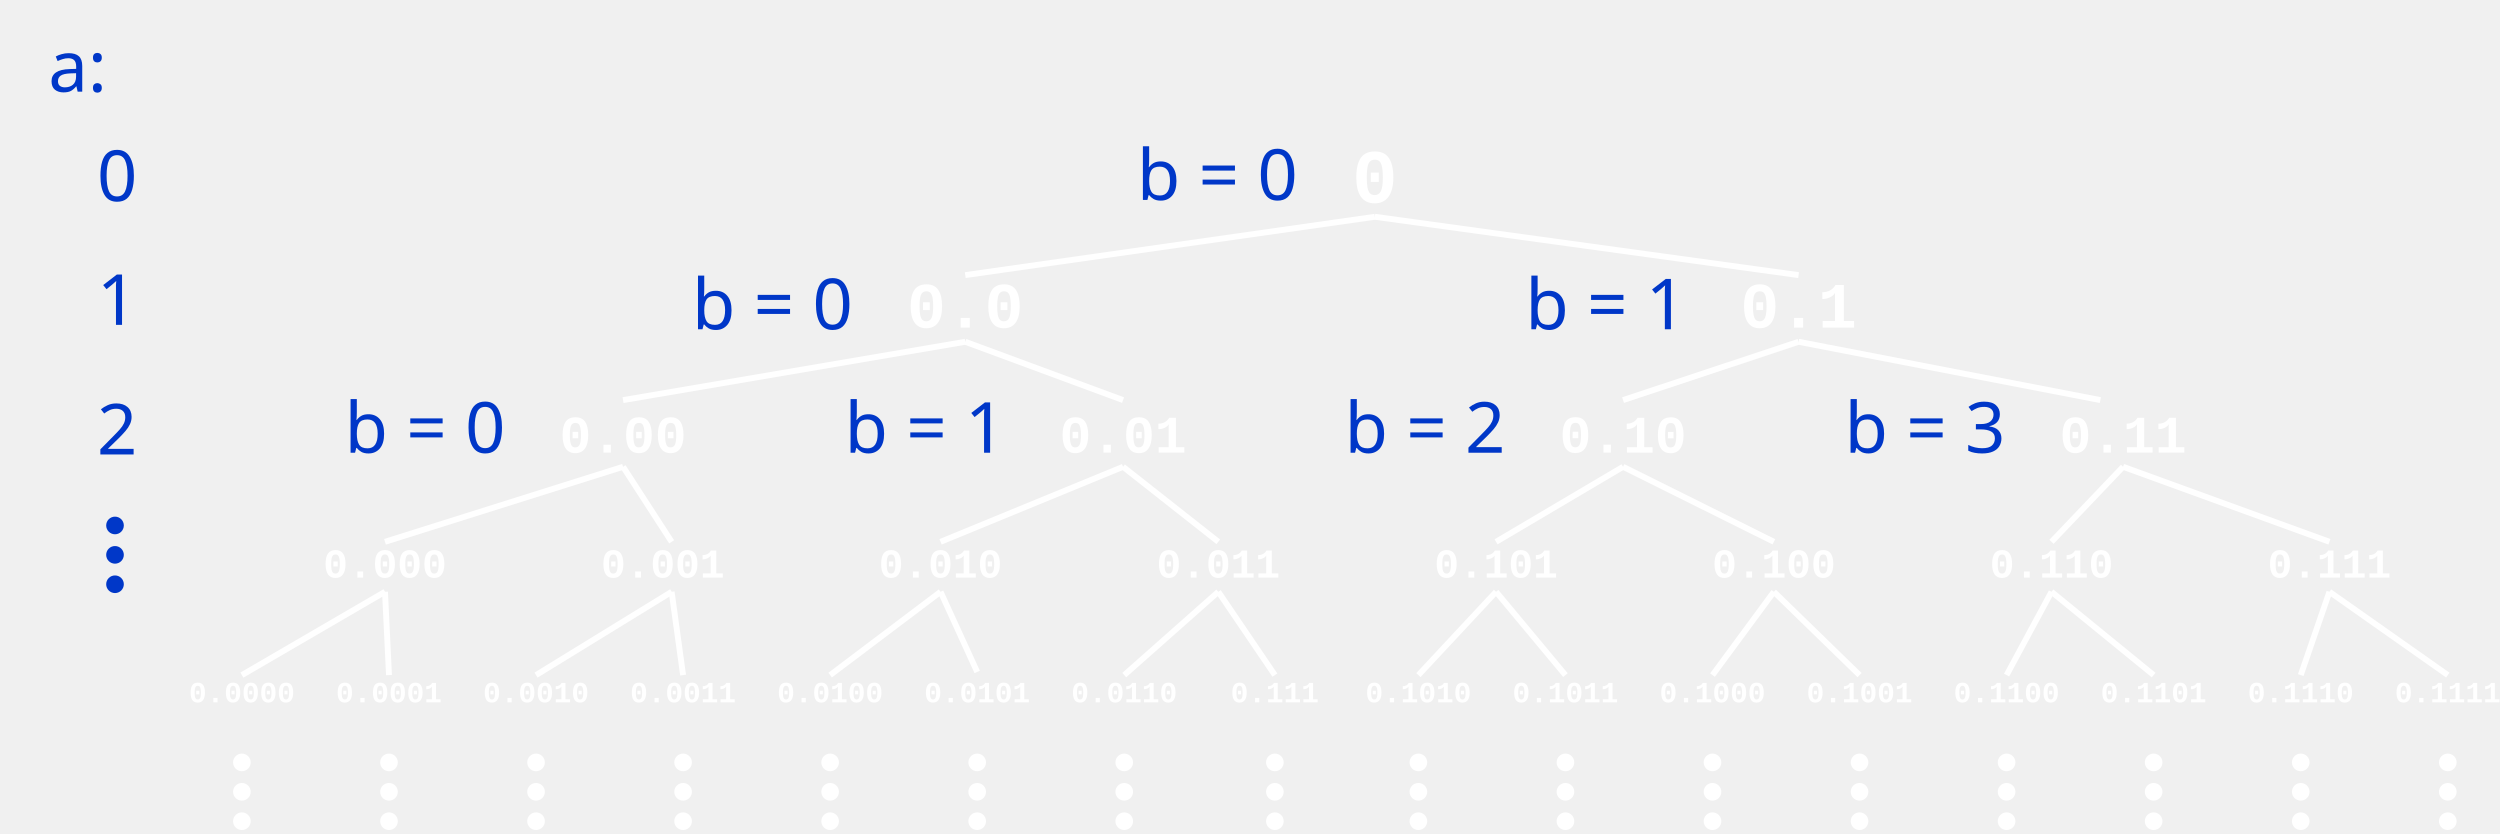
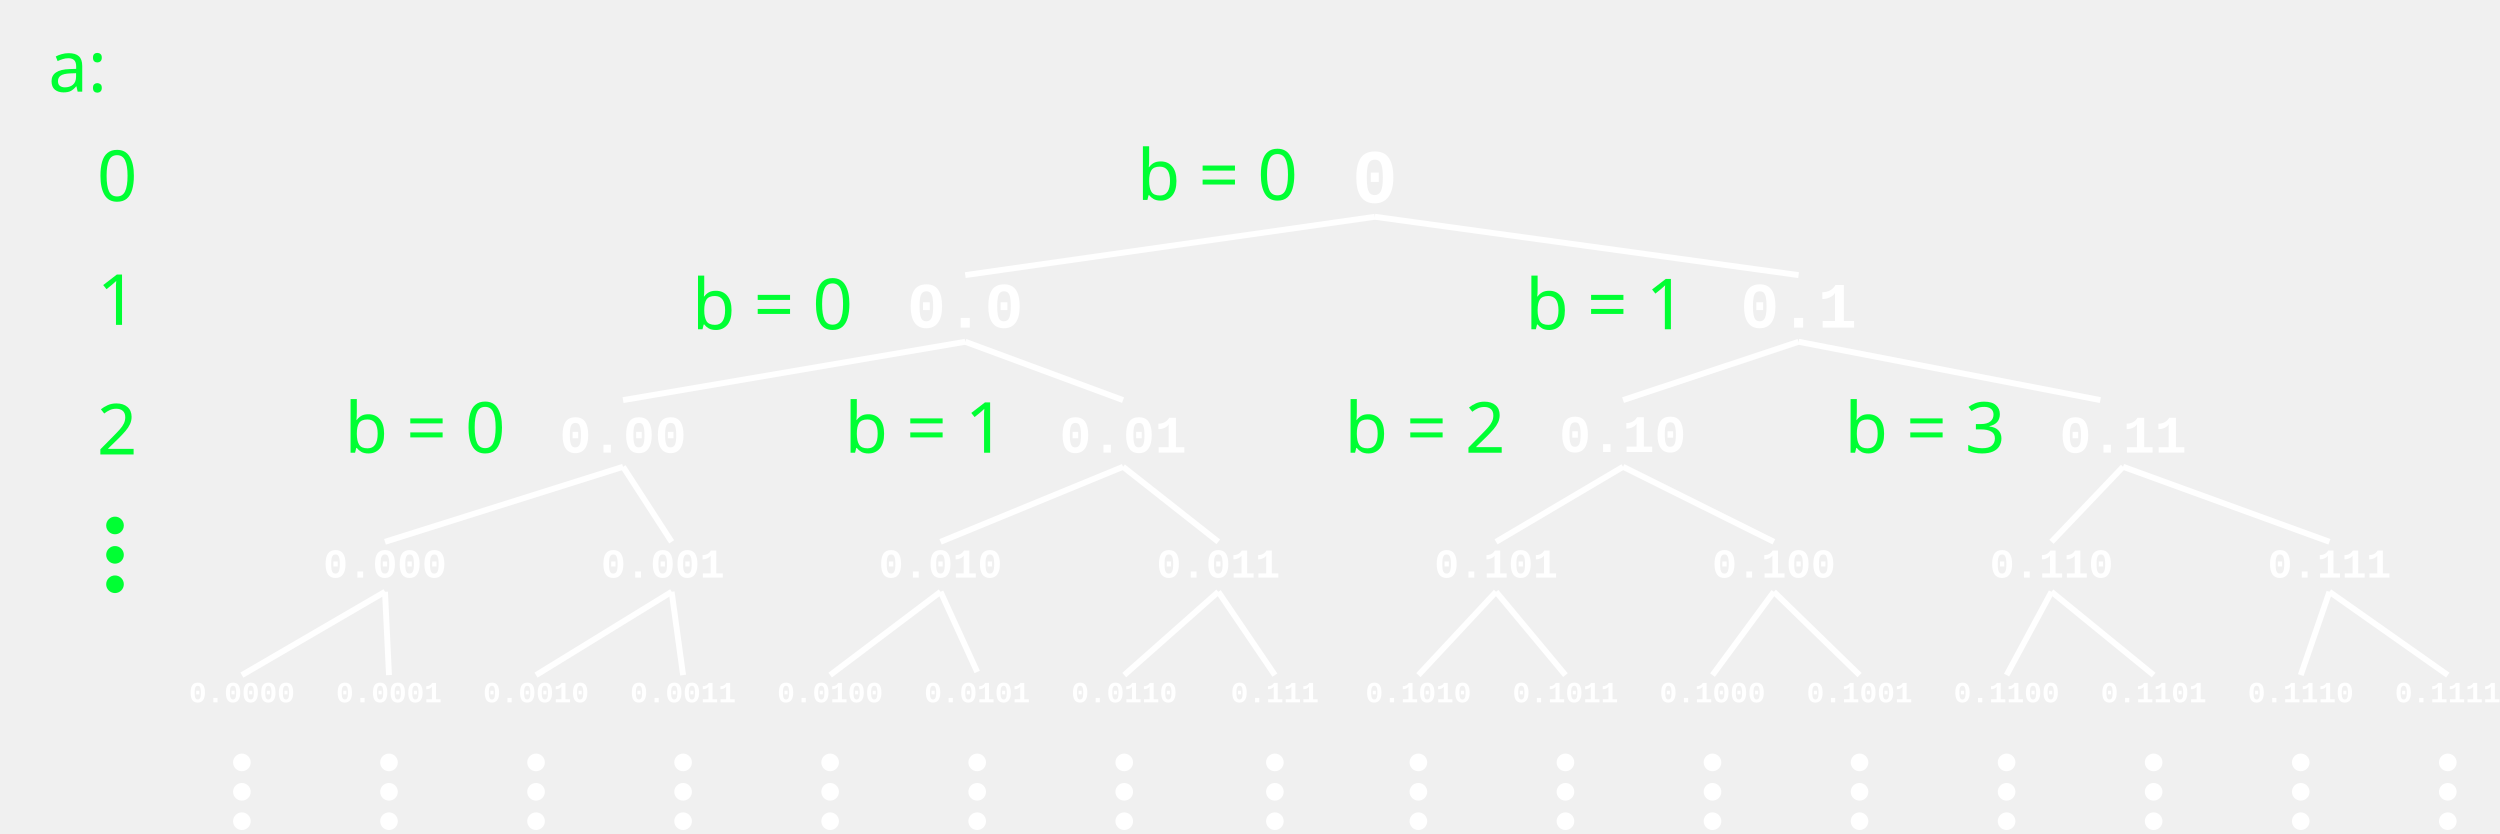
<svg xmlns="http://www.w3.org/2000/svg" id="Layer_1" data-name="Layer 1" viewBox="0 0 425.2 141.73">
  <defs>
-     <style>.cls-1{font-size:13px;}.cls-1,.cls-2,.cls-3,.cls-4,.cls-5,.cls-6{fill:#fff;}.cls-1,.cls-2,.cls-3,.cls-4,.cls-5{font-family:CourierNewPS-BoldMT, Courier New;font-weight:700;}.cls-2{font-size:11px;}.cls-3{font-size:9px;}.cls-4{font-size:7px;}.cls-5{font-size:5px;}.cls-7{fill:none;stroke:#fff;stroke-miterlimit:10;}.cls-8{font-size:12px;font-family:MyriadPro-Regular, Myriad Pro;}.cls-8,.cls-9{fill:#0037c8;}</style>
+     <style>.cls-1{font-size:13px;}.cls-1,.cls-2,.cls-3,.cls-4,.cls-5,.cls-6{fill:#fff;}.cls-1,.cls-2,.cls-3,.cls-4,.cls-5{font-family:CourierNewPS-BoldMT, Courier New;font-weight:700;}.cls-2{font-size:11px;}.cls-3{font-size:9px;}.cls-4{font-size:7px;}.cls-5{font-size:5px;}.cls-7{fill:none;stroke:#fff;stroke-miterlimit:10;}.cls-8{font-size:12px;font-family:MyriadPro-Regular, Myriad Pro;}.cls-8,.cls-9{fill:#0f3;}</style>
  </defs>
  <text class="cls-1" transform="translate(229.93 34.46)">0</text>
  <text class="cls-2" transform="translate(154.26 55.72)">0.0</text>
  <text class="cls-2" transform="translate(296 55.72)">0.1</text>
  <text class="cls-3" transform="translate(95.17 76.98)">0.00</text>
  <text class="cls-3" transform="translate(180.21 76.98)">0.01</text>
-   <text class="cls-3" transform="translate(265.25 76.96) rotate(0.1)">0.10</text>
+   <text class="cls-3" transform="matrix(1, 0, 0, 1, 265.19, 76.88)">0.10</text>
  <text class="cls-3" transform="translate(350.29 76.98)">0.11</text>
  <text class="cls-4" transform="translate(54.97 98.24)">0.000</text>
  <text class="cls-4" transform="translate(102.22 98.24)">0.001</text>
  <text class="cls-4" transform="translate(149.46 98.24)">0.010</text>
  <text class="cls-4" transform="translate(291.2 98.24)">0.100</text>
  <text class="cls-4" transform="translate(243.95 98.24)">0.101</text>
  <text class="cls-4" transform="translate(338.42 98.24)">0.110</text>
  <text class="cls-4" transform="translate(385.68 98.24)">0.111</text>
  <text class="cls-4" transform="translate(196.71 98.24)">0.011</text>
  <text class="cls-5" transform="translate(32.14 119.45)">0.0000</text>
  <text class="cls-5" transform="translate(57.15 119.45)">0.0001</text>
  <text class="cls-5" transform="translate(82.17 119.45)">0.0010</text>
  <text class="cls-5" transform="translate(107.18 119.45)">0.0011</text>
  <text class="cls-5" transform="translate(132.19 119.45)">0.0100</text>
  <text class="cls-5" transform="translate(157.2 119.45)">0.0101</text>
  <text class="cls-5" transform="translate(182.21 119.45)">0.0110</text>
  <text class="cls-5" transform="translate(209.32 119.45)">0.111</text>
  <text class="cls-5" transform="translate(257.25 119.45)">0.1011</text>
  <text class="cls-5" transform="translate(232.24 119.45)">0.1010</text>
  <text class="cls-5" transform="translate(282.26 119.45)">0.1000</text>
  <text class="cls-5" transform="translate(307.27 119.45)">0.1001</text>
  <text class="cls-5" transform="translate(332.28 119.45)">0.1100</text>
  <text class="cls-5" transform="translate(357.29 119.45)">0.1101</text>
  <text class="cls-5" transform="translate(382.31 119.45)">0.1110</text>
  <text class="cls-5" transform="translate(407.32 119.45)">0.1111</text>
  <circle class="cls-6" cx="41.14" cy="129.67" r="1.5" />
  <circle class="cls-6" cx="41.14" cy="134.67" r="1.5" />
  <circle class="cls-6" cx="41.14" cy="139.67" r="1.5" />
  <circle class="cls-6" cx="66.16" cy="129.67" r="1.5" />
  <circle class="cls-6" cx="66.16" cy="134.67" r="1.5" />
  <circle class="cls-6" cx="66.16" cy="139.67" r="1.5" />
  <circle class="cls-6" cx="91.17" cy="129.67" r="1.5" />
  <circle class="cls-6" cx="91.17" cy="134.67" r="1.5" />
  <circle class="cls-6" cx="91.17" cy="139.67" r="1.5" />
  <circle class="cls-6" cx="116.18" cy="129.67" r="1.5" />
  <circle class="cls-6" cx="116.18" cy="134.67" r="1.5" />
  <circle class="cls-6" cx="116.18" cy="139.67" r="1.5" />
  <circle class="cls-6" cx="141.19" cy="129.67" r="1.5" />
  <circle class="cls-6" cx="141.19" cy="134.67" r="1.5" />
  <circle class="cls-6" cx="141.19" cy="139.67" r="1.5" />
  <circle class="cls-6" cx="166.2" cy="129.67" r="1.5" />
  <circle class="cls-6" cx="166.2" cy="134.67" r="1.5" />
  <circle class="cls-6" cx="166.2" cy="139.67" r="1.5" />
  <circle class="cls-6" cx="191.21" cy="129.67" r="1.5" />
  <circle class="cls-6" cx="191.21" cy="134.67" r="1.5" />
  <circle class="cls-6" cx="191.21" cy="139.67" r="1.5" />
  <circle class="cls-6" cx="216.83" cy="129.67" r="1.5" />
  <circle class="cls-6" cx="216.83" cy="134.67" r="1.5" />
  <circle class="cls-6" cx="216.83" cy="139.67" r="1.5" />
  <circle class="cls-6" cx="241.24" cy="129.67" r="1.5" />
  <circle class="cls-6" cx="241.24" cy="134.67" r="1.5" />
  <circle class="cls-6" cx="241.24" cy="139.67" r="1.5" />
  <circle class="cls-6" cx="266.25" cy="129.67" r="1.5" />
  <circle class="cls-6" cx="266.25" cy="134.67" r="1.5" />
  <circle class="cls-6" cx="266.25" cy="139.67" r="1.5" />
  <circle class="cls-6" cx="291.26" cy="129.67" r="1.5" />
  <circle class="cls-6" cx="291.26" cy="134.67" r="1.5" />
  <circle class="cls-6" cx="291.26" cy="139.67" r="1.5" />
  <circle class="cls-6" cx="316.27" cy="129.67" r="1.5" />
  <circle class="cls-6" cx="316.27" cy="134.67" r="1.5" />
  <circle class="cls-6" cx="316.27" cy="139.67" r="1.5" />
  <circle class="cls-6" cx="341.28" cy="129.67" r="1.5" />
  <circle class="cls-6" cx="341.28" cy="134.67" r="1.5" />
  <circle class="cls-6" cx="341.28" cy="139.67" r="1.5" />
  <circle class="cls-6" cx="366.29" cy="129.67" r="1.5" />
  <circle class="cls-6" cx="366.29" cy="134.67" r="1.5" />
  <circle class="cls-6" cx="366.29" cy="139.67" r="1.5" />
  <circle class="cls-6" cx="391.31" cy="129.67" r="1.5" />
  <circle class="cls-6" cx="391.31" cy="134.67" r="1.5" />
  <circle class="cls-6" cx="391.31" cy="139.67" r="1.5" />
  <circle class="cls-6" cx="416.32" cy="129.67" r="1.5" />
  <circle class="cls-6" cx="416.32" cy="134.67" r="1.5" />
  <circle class="cls-6" cx="416.32" cy="139.67" r="1.5" />
  <line class="cls-7" x1="233.83" y1="36.87" x2="164.17" y2="46.79" />
  <line class="cls-7" x1="233.83" y1="36.87" x2="305.9" y2="46.79" />
  <line class="cls-7" x1="164.17" y1="58.13" x2="105.97" y2="68.05" />
  <line class="cls-7" x1="164.17" y1="58.13" x2="191.01" y2="68.05" />
  <line class="cls-7" x1="305.9" y1="58.13" x2="276.05" y2="68.05" />
  <line class="cls-7" x1="305.9" y1="58.13" x2="357.23" y2="68.05" />
  <line class="cls-7" x1="105.97" y1="79.39" x2="65.48" y2="92.15" />
  <line class="cls-7" x1="105.97" y1="79.39" x2="114.23" y2="92.15" />
  <line class="cls-7" x1="191.01" y1="79.39" x2="159.97" y2="92.15" />
  <line class="cls-7" x1="191.01" y1="79.39" x2="207.21" y2="92.15" />
  <line class="cls-7" x1="276.05" y1="79.39" x2="254.45" y2="92.15" />
  <line class="cls-7" x1="276.05" y1="79.39" x2="301.7" y2="92.15" />
  <line class="cls-7" x1="361.09" y1="79.39" x2="348.92" y2="92.15" />
  <line class="cls-7" x1="361.09" y1="79.39" x2="396.19" y2="92.15" />
  <line class="cls-7" x1="65.48" y1="100.65" x2="41.14" y2="114.82" />
  <line class="cls-7" x1="65.48" y1="100.65" x2="66.16" y2="114.82" />
  <line class="cls-7" x1="114.24" y1="100.65" x2="91.17" y2="114.82" />
  <line class="cls-7" x1="114.23" y1="100.65" x2="116.18" y2="114.82" />
  <line class="cls-7" x1="159.97" y1="100.65" x2="141.19" y2="114.82" />
  <line class="cls-7" x1="159.97" y1="100.65" x2="166.2" y2="114.28" />
  <line class="cls-7" x1="207.21" y1="100.65" x2="191.21" y2="114.82" />
  <line class="cls-7" x1="207.21" y1="100.65" x2="216.83" y2="114.82" />
  <line class="cls-7" x1="254.45" y1="100.65" x2="241.24" y2="114.82" />
  <line class="cls-7" x1="254.45" y1="100.65" x2="266.25" y2="114.82" />
  <line class="cls-7" x1="301.7" y1="100.65" x2="291.26" y2="114.82" />
  <line class="cls-7" x1="301.7" y1="100.65" x2="316.27" y2="114.82" />
  <line class="cls-7" x1="348.92" y1="100.65" x2="341.28" y2="114.82" />
  <line class="cls-7" x1="348.92" y1="100.65" x2="366.29" y2="114.82" />
  <line class="cls-7" x1="396.19" y1="100.65" x2="391.31" y2="114.82" />
  <line class="cls-7" x1="396.19" y1="100.65" x2="416.32" y2="114.82" />
  <text class="cls-8" transform="translate(8.22 15.59)">a:</text>
  <text class="cls-8" transform="translate(16.49 34.19)">0</text>
  <text class="cls-8" transform="translate(16.49 55.25)">1</text>
  <text class="cls-8" transform="translate(16.49 77.3)">2</text>
  <circle class="cls-9" cx="19.56" cy="89.37" r="1.5" />
  <circle class="cls-9" cx="19.56" cy="94.37" r="1.5" />
  <circle class="cls-9" cx="19.56" cy="99.37" r="1.5" />
  <text class="cls-8" transform="translate(193.37 34)">b = 0</text>
  <text class="cls-8" transform="translate(259.44 56)">b = 1</text>
  <text class="cls-8" transform="translate(117.7 56)">b = 0</text>
  <text class="cls-8" transform="translate(313.73 77)">b = 3</text>
  <text class="cls-8" transform="translate(228.69 77)">b = 2</text>
  <text class="cls-8" transform="translate(143.65 77)">b = 1</text>
  <text class="cls-8" transform="translate(58.61 77)">b = 0</text>
</svg>
